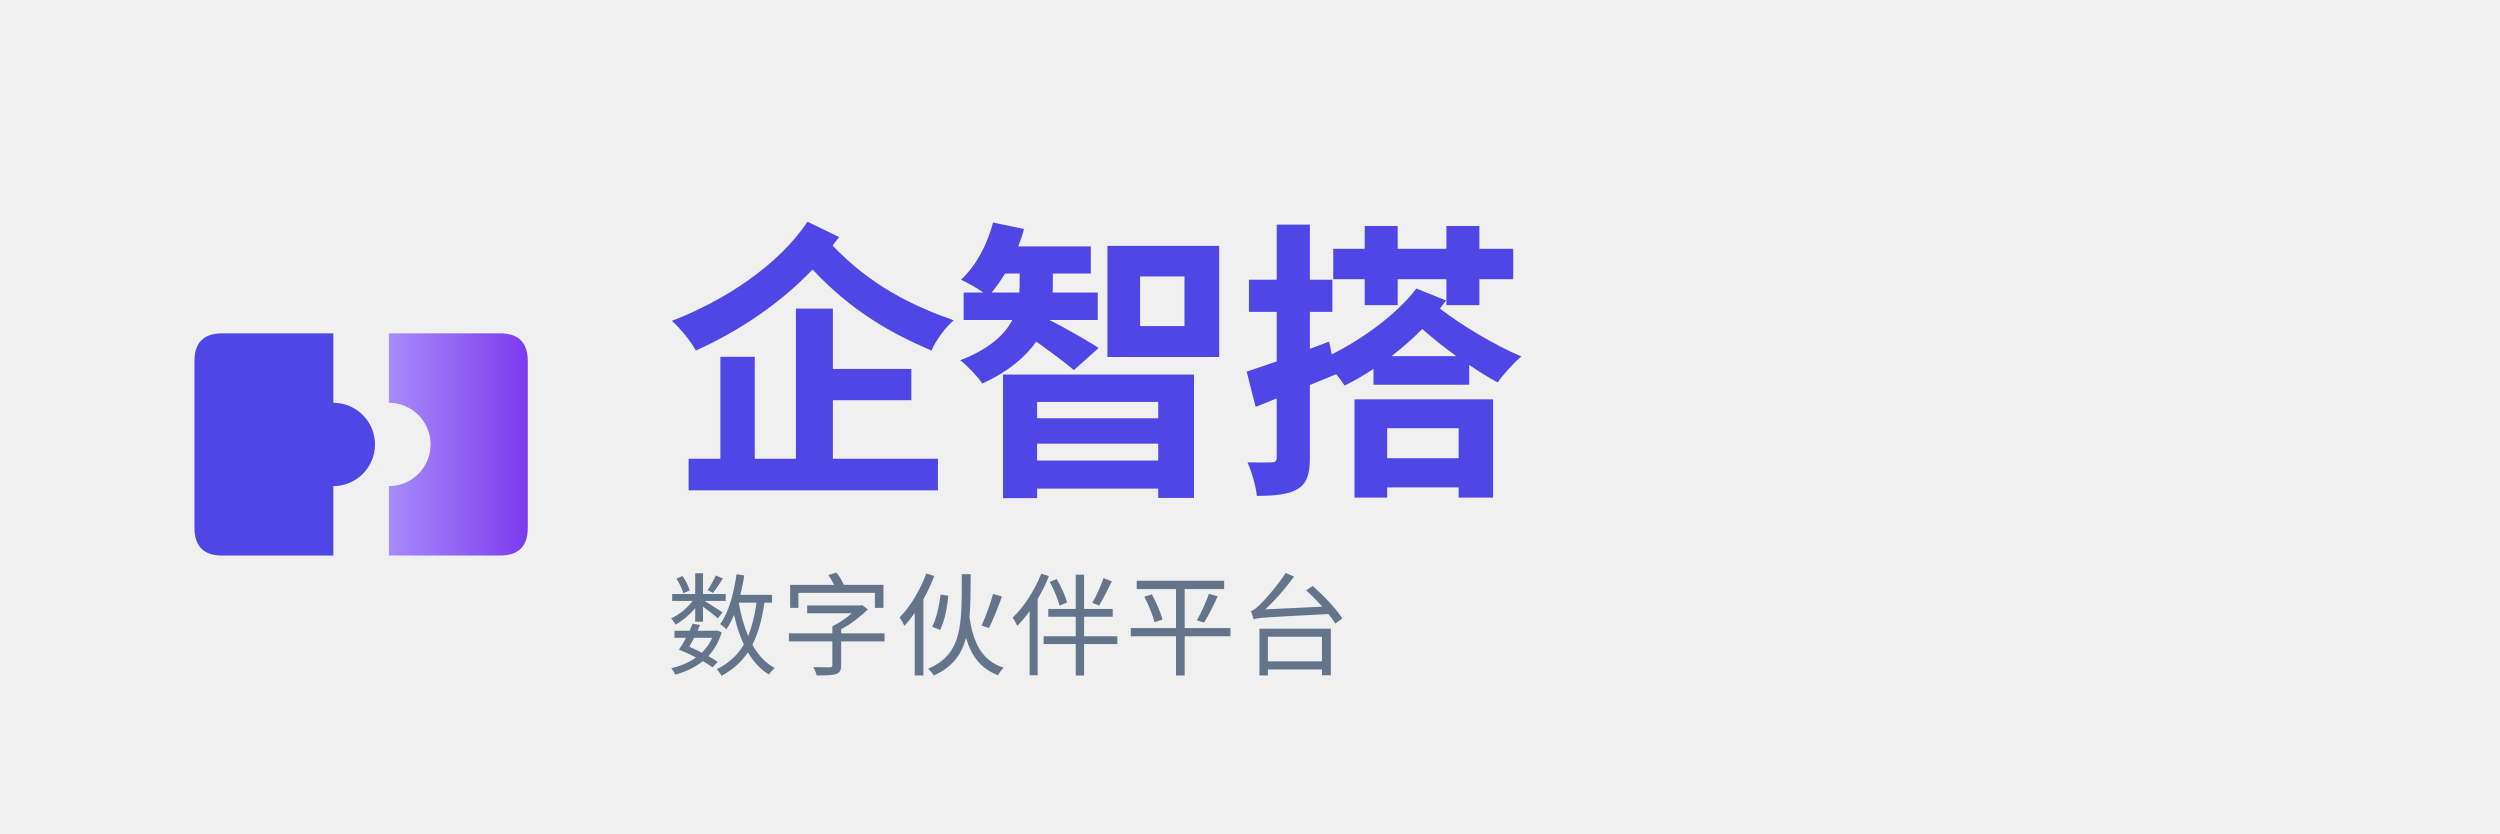
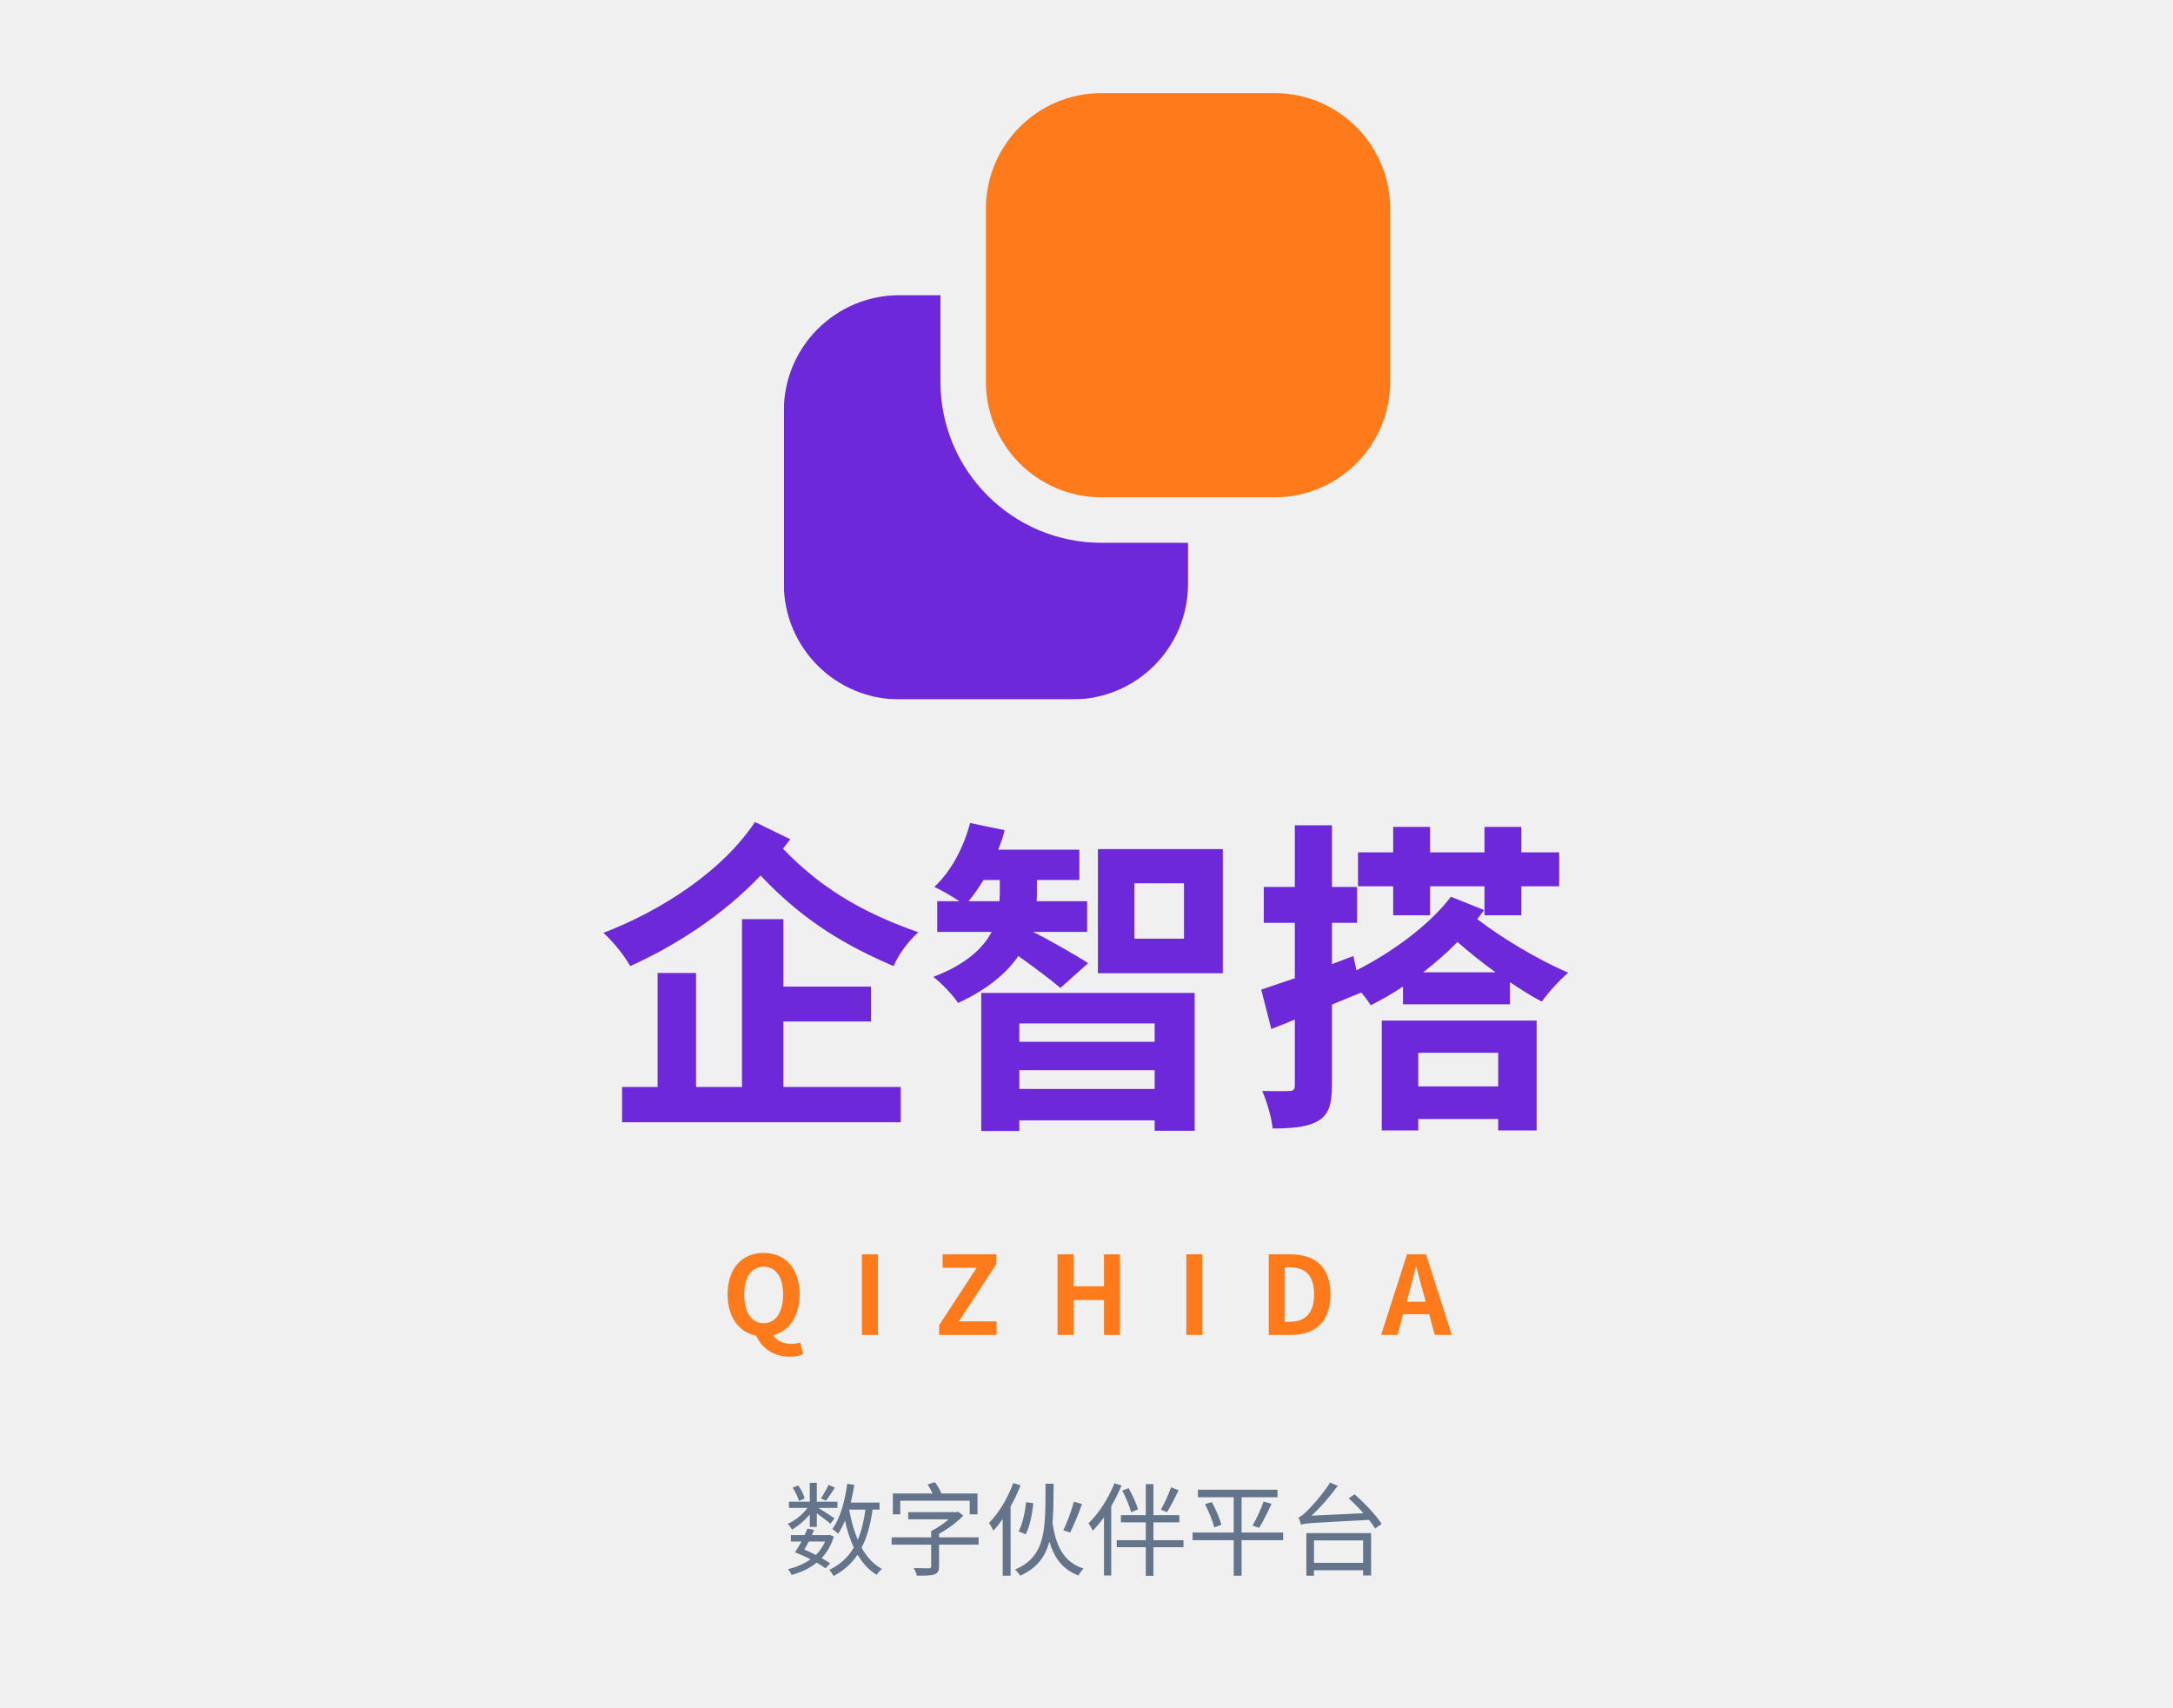
- <svg xmlns="http://www.w3.org/2000/svg" viewBox="0 0 360 120" role="img" aria-label="企智搭 · 数字伙伴平台">
-   <defs>
-     <linearGradient id="rp" x1="0" y1="0" x2="1" y2="0">
-       <stop offset="0" stop-color="#a78bfa" />
-       <stop offset="1" stop-color="#7c3aed" />
-     </linearGradient>
-   </defs>
-   <g transform="translate(20, 32) scale(2)">
-     <path d="M6 8 H14 V13 A2.5 2.5 0 0 1 14 19 V24 H6 Q4 24 4 22 V10 Q4 8 6 8 Z" fill="#4f46e5" />
-     <path d="M26 8 H18 V13 A2.5 2.5 0 0 1 18 19 V24 H26 Q28 24 28 22 V10 Q28 8 26 8 Z" fill="url(#rp)" />
+ <svg xmlns="http://www.w3.org/2000/svg" viewBox="0 0 280 220" role="img" aria-label="企智搭 · 数字伙伴平台">
+   <g transform="translate(101, 12) scale(1.86)">
+     <mask id="qzd-gap-w">
+       <rect width="42" height="42" fill="#fff" />
+       <rect x="10.85" y="-3.15" width="34.3" height="34.3" rx="11.15" fill="#000" />
+     </mask>
+     <rect x="0" y="14" width="28" height="28" rx="8" fill="#6D28D9" mask="url(#qzd-gap-w)" />
+     <rect x="14" y="0" width="28" height="28" rx="8" fill="#FF7A1B" />
  </g>
-   <text x="96" y="68" font-family="'PingFang SC', 'Microsoft YaHei', 'Noto Sans CJK SC', sans-serif" font-weight="700" font-size="42" fill="#4f46e5" letter-spacing="-1">企智搭</text>
-   <text x="96" y="96" font-family="'PingFang SC', 'Microsoft YaHei', 'Noto Sans CJK SC', sans-serif" font-size="16" fill="#64748b" letter-spacing="0.5">数字伙伴平台</text>
+   <text x="140" y="142" text-anchor="middle" font-family="'PingFang SC', 'Microsoft YaHei', 'Noto Sans CJK SC', sans-serif" font-weight="700" font-size="42" fill="#6D28D9">企智搭</text>
+   <text x="140" y="172" text-anchor="middle" font-family="'PingFang SC', 'Microsoft YaHei', 'Noto Sans CJK SC', sans-serif" font-weight="600" font-size="14" fill="#FF7A1B" letter-spacing="6">QIZHIDA</text>
+   <text x="140" y="202" text-anchor="middle" font-family="'PingFang SC', 'Microsoft YaHei', 'Noto Sans CJK SC', sans-serif" font-size="13" fill="#64748b">数字伙伴平台</text>
</svg>
